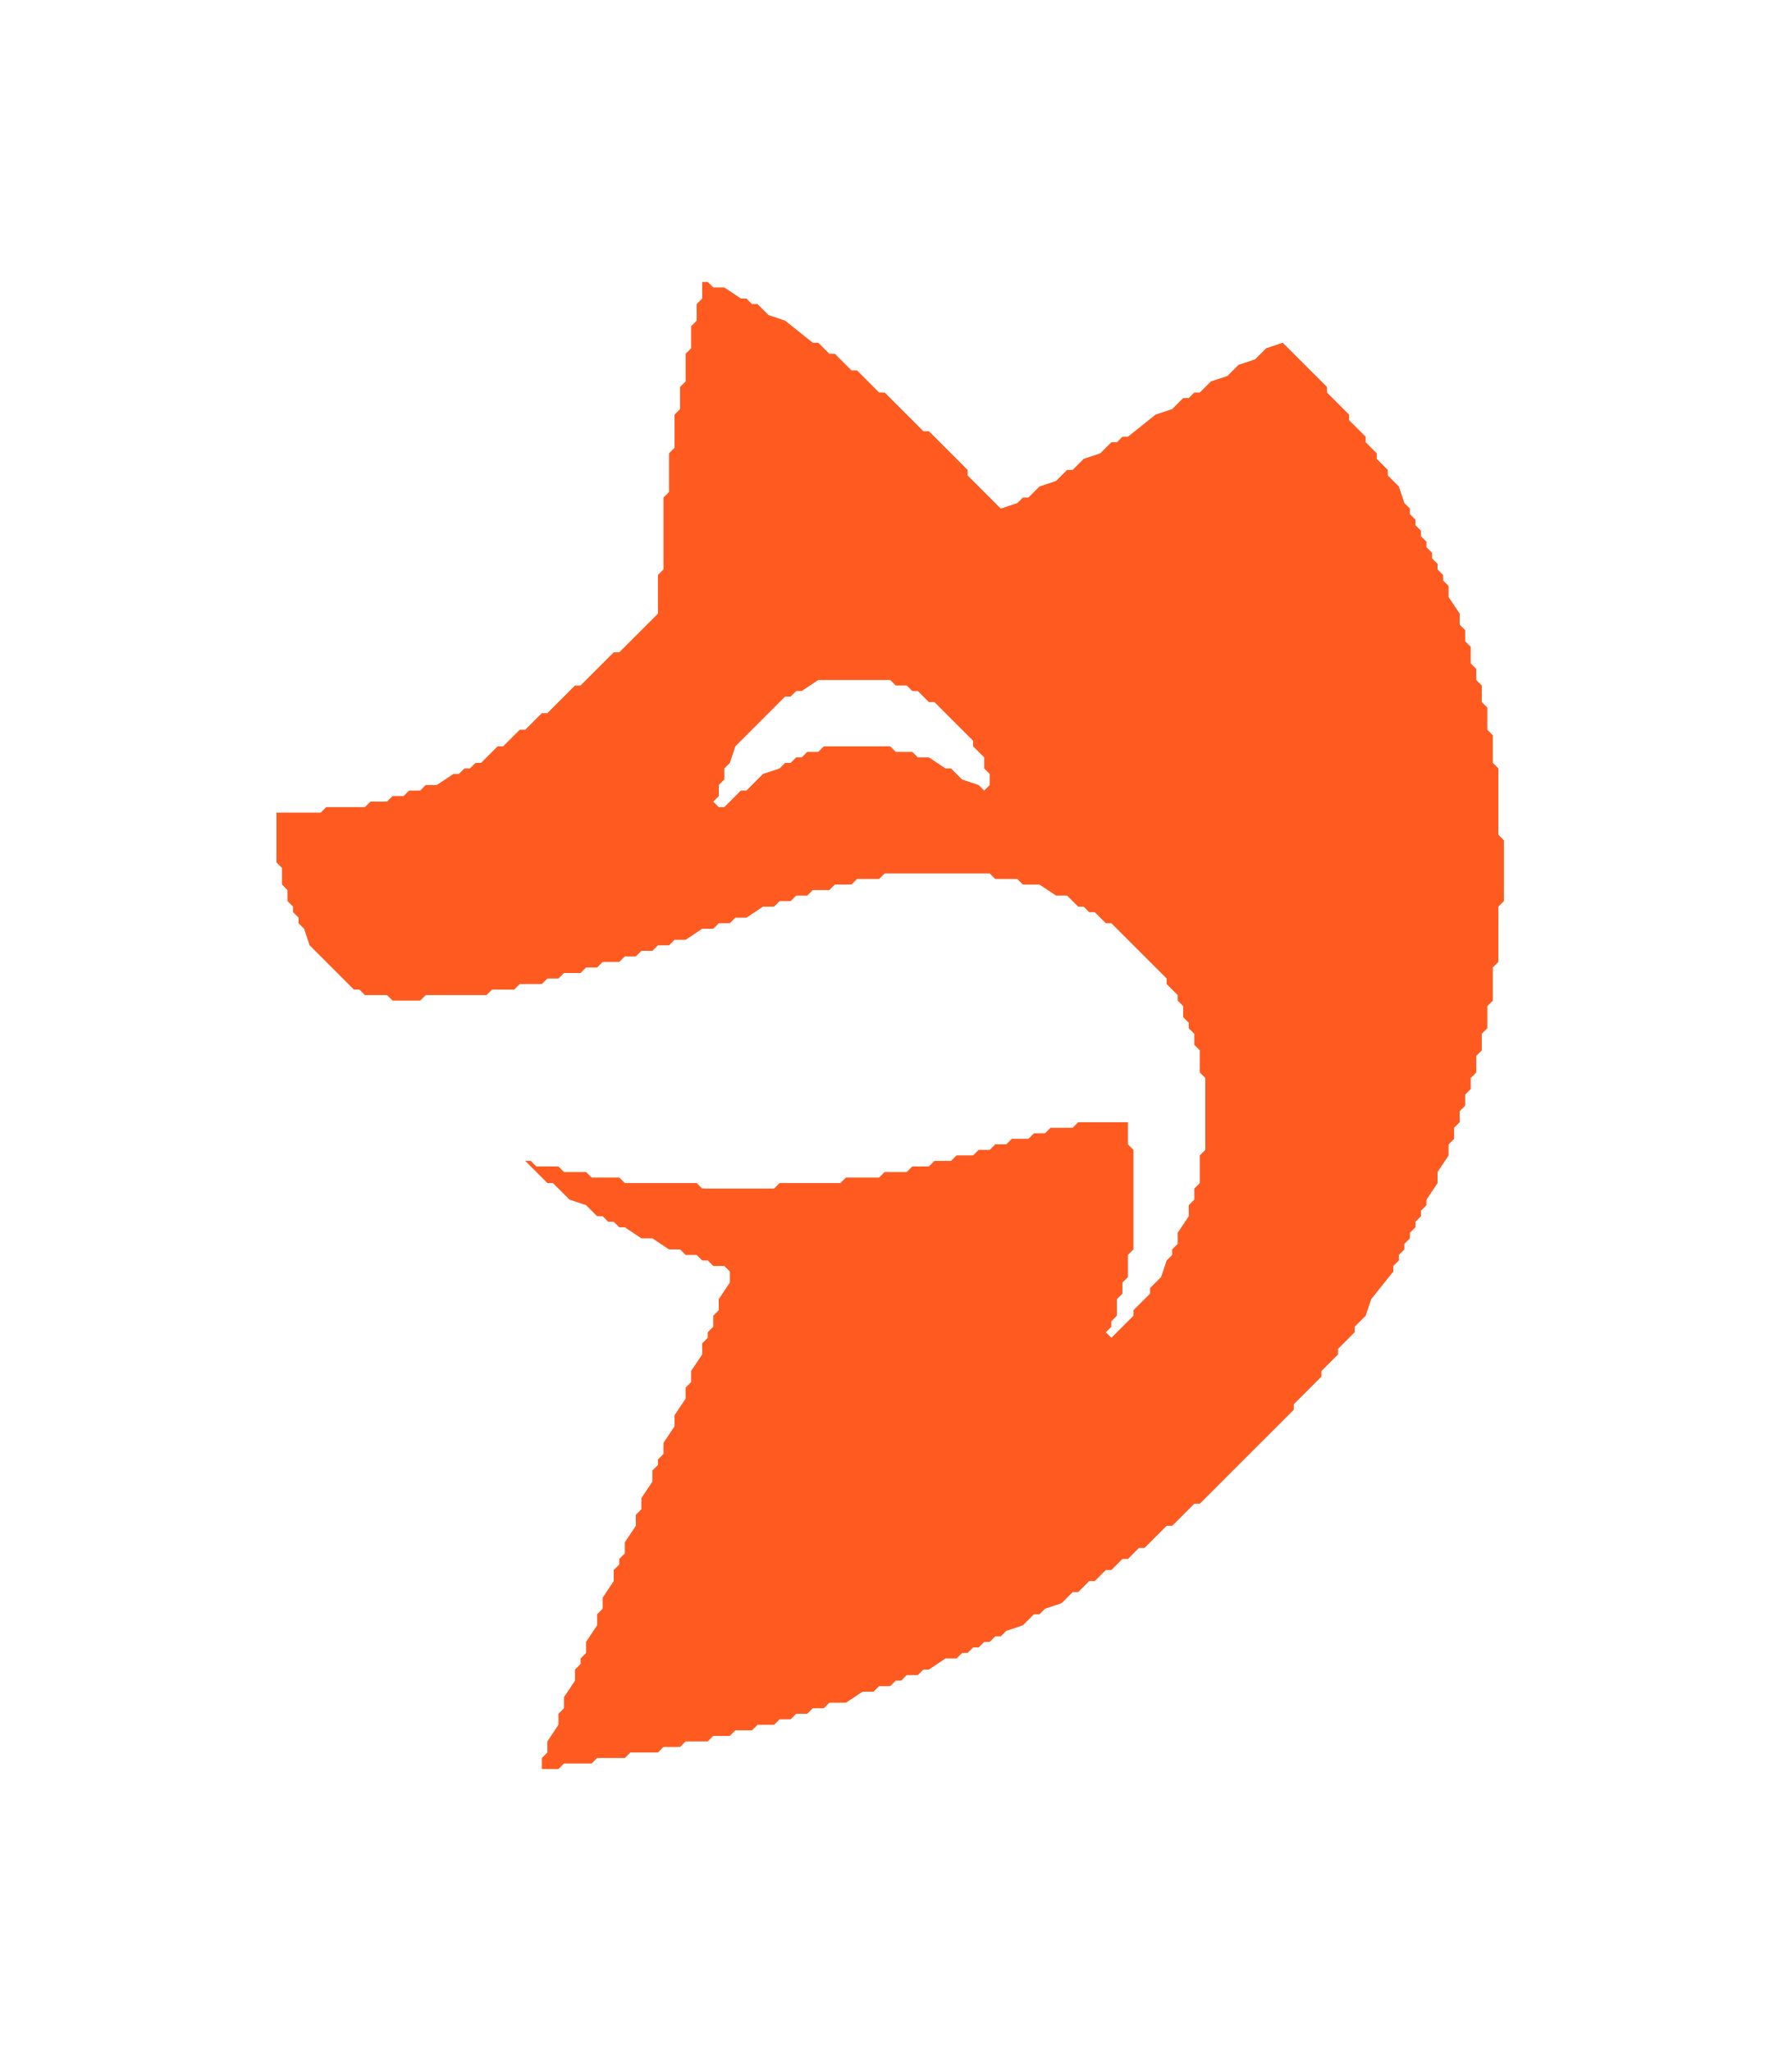
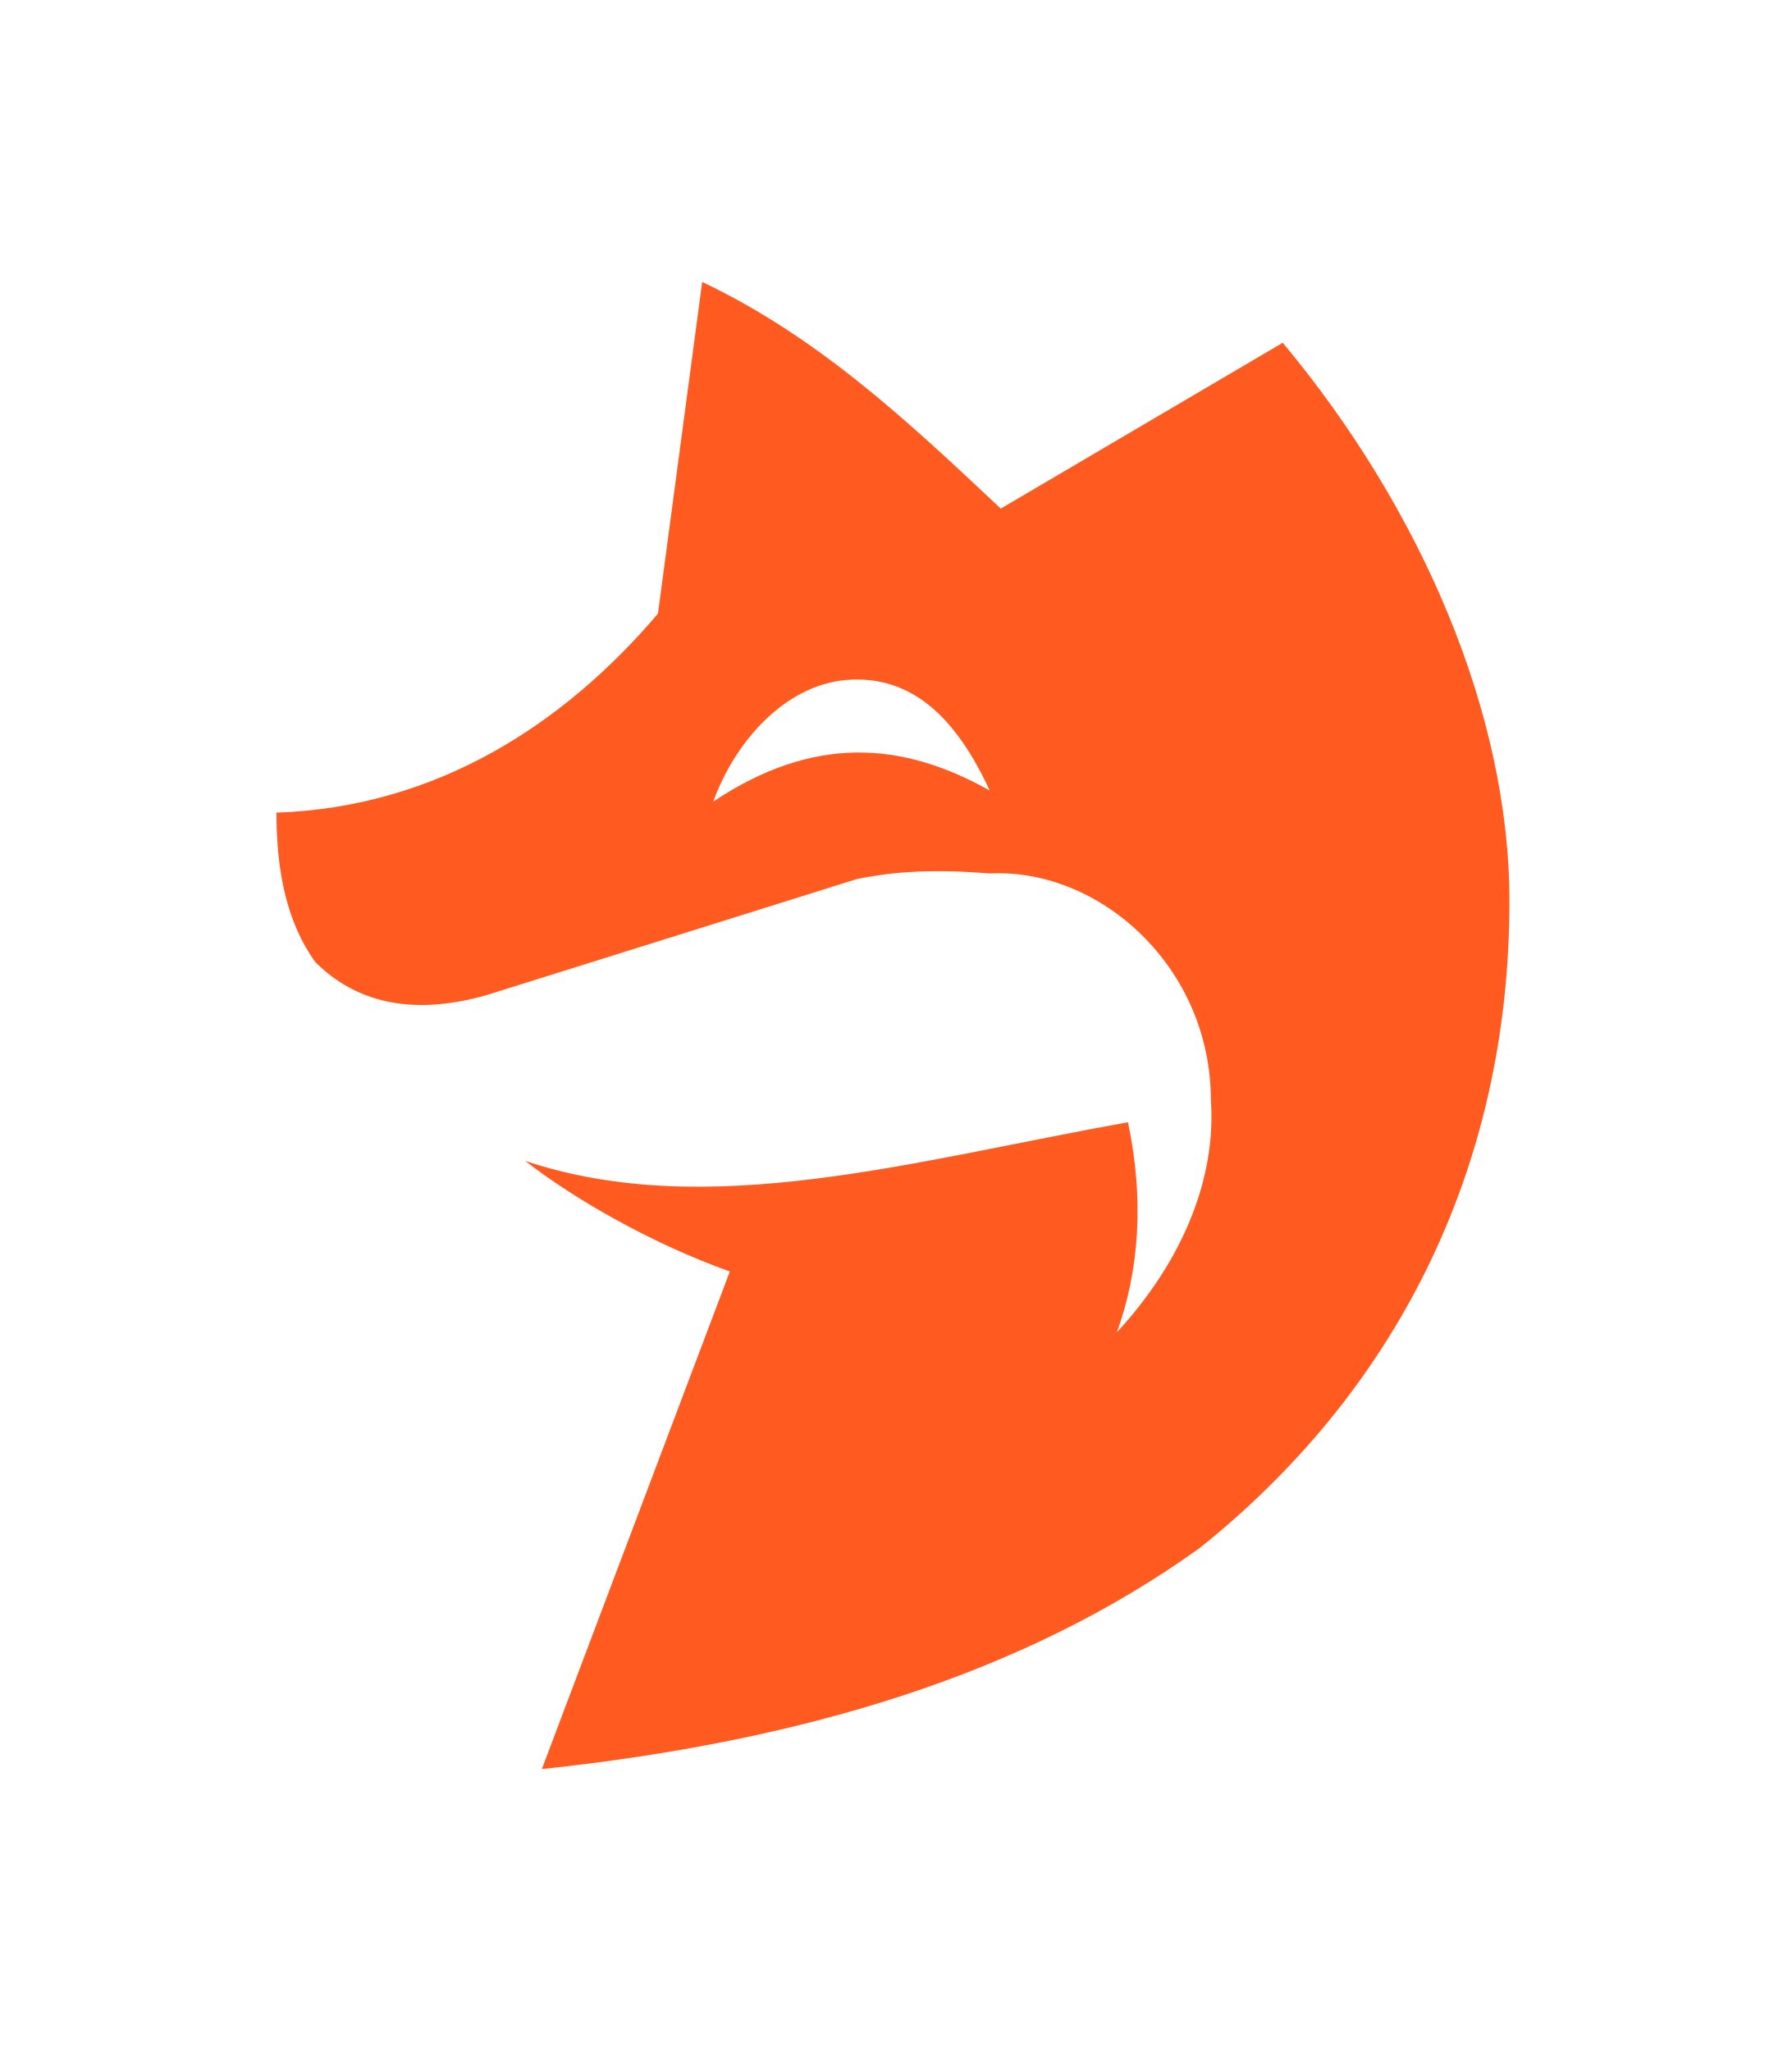
<svg xmlns="http://www.w3.org/2000/svg" width="324" height="371" viewBox="0 0 324 371" role="img" aria-label="ninefox-icone-principal">
-   <path fill="#FF5A1F" fill-rule="evenodd" d="M184,14 L181,15 L179,17 L176,18 L174,20 L171,21 L169,23 L168,23 L167,24 L166,24 L164,26 L161,27 L156,31 L155,31 L154,32 L153,32 L151,34 L148,35 L146,37 L145,37 L143,39 L140,40 L138,42 L137,42 L136,43 L133,44 L127,38 L127,37 L120,30 L119,30 L112,23 L111,23 L107,19 L106,19 L103,16 L102,16 L100,14 L99,14 L94,10 L91,9 L89,7 L88,7 L87,6 L86,6 L83,4 L81,4 L80,3 L79,3 L79,6 L78,7 L78,10 L77,11 L77,15 L76,16 L76,21 L75,22 L75,26 L74,27 L74,33 L73,34 L73,41 L72,42 L72,55 L71,56 L71,63 L64,70 L63,70 L57,76 L56,76 L51,81 L50,81 L47,84 L46,84 L43,87 L42,87 L39,90 L38,90 L37,91 L36,91 L35,92 L34,92 L31,94 L29,94 L28,95 L26,95 L25,96 L23,96 L22,97 L19,97 L18,98 L11,98 L10,99 L2,99 L2,108 L3,109 L3,112 L4,113 L4,115 L5,116 L5,117 L6,118 L6,119 L7,120 L8,123 L16,131 L17,131 L18,132 L22,132 L23,133 L28,133 L29,132 L40,132 L41,131 L45,131 L46,130 L50,130 L51,129 L53,129 L54,128 L57,128 L58,127 L60,127 L61,126 L64,126 L65,125 L67,125 L68,124 L70,124 L71,123 L73,123 L74,122 L76,122 L79,120 L81,120 L82,119 L84,119 L85,118 L87,118 L90,116 L92,116 L93,115 L95,115 L96,114 L98,114 L99,113 L102,113 L103,112 L106,112 L107,111 L111,111 L112,110 L131,110 L132,111 L136,111 L137,112 L140,112 L143,114 L145,114 L147,116 L148,116 L149,117 L150,117 L152,119 L153,119 L163,129 L163,130 L165,132 L165,133 L166,134 L166,136 L167,137 L167,138 L168,139 L168,141 L169,142 L169,146 L170,147 L170,160 L169,161 L169,166 L168,167 L168,169 L167,170 L167,172 L165,175 L165,177 L164,178 L164,179 L163,180 L162,183 L160,185 L160,186 L157,189 L157,190 L154,193 L153,192 L153,191 L154,190 L154,187 L155,186 L155,184 L156,183 L156,179 L157,178 L157,160 L156,159 L156,155 L147,155 L146,156 L142,156 L141,157 L139,157 L138,158 L135,158 L134,159 L132,159 L131,160 L129,160 L128,161 L125,161 L124,162 L121,162 L120,163 L117,163 L116,164 L112,164 L111,165 L105,165 L104,166 L93,166 L92,167 L79,167 L78,166 L65,166 L64,165 L59,165 L58,164 L54,164 L53,163 L49,163 L48,162 L47,162 L51,166 L52,166 L55,169 L58,170 L60,172 L61,172 L62,173 L63,173 L64,174 L65,174 L68,176 L70,176 L73,178 L75,178 L76,179 L78,179 L79,180 L80,180 L81,181 L83,181 L84,182 L84,184 L82,187 L82,189 L81,190 L81,192 L80,193 L80,194 L79,195 L79,197 L77,200 L77,202 L76,203 L76,205 L74,208 L74,210 L72,213 L72,215 L71,216 L71,217 L70,218 L70,220 L68,223 L68,225 L67,226 L67,228 L65,231 L65,233 L64,234 L64,235 L63,236 L63,238 L61,241 L61,243 L60,244 L60,246 L58,249 L58,251 L57,252 L57,253 L56,254 L56,256 L54,259 L54,261 L53,262 L53,264 L51,267 L51,269 L50,270 L50,272 L53,272 L54,271 L59,271 L60,270 L65,270 L66,269 L71,269 L72,268 L75,268 L76,267 L80,267 L81,266 L84,266 L85,265 L88,265 L89,264 L92,264 L93,263 L95,263 L96,262 L98,262 L99,261 L101,261 L102,260 L105,260 L108,258 L110,258 L111,257 L113,257 L114,256 L115,256 L116,255 L118,255 L119,254 L120,254 L123,252 L125,252 L126,251 L127,251 L128,250 L129,250 L130,249 L131,249 L132,248 L133,248 L134,247 L137,246 L139,244 L140,244 L141,243 L144,242 L146,240 L147,240 L149,238 L150,238 L152,236 L153,236 L155,234 L156,234 L158,232 L159,232 L163,228 L164,228 L168,224 L169,224 L186,207 L186,206 L191,201 L191,200 L194,197 L194,196 L197,193 L197,192 L199,190 L200,187 L204,182 L204,181 L205,180 L205,179 L206,178 L206,177 L207,176 L207,175 L208,174 L208,173 L209,172 L209,171 L210,170 L210,169 L212,166 L212,164 L214,161 L214,159 L215,158 L215,156 L216,155 L216,153 L217,152 L217,150 L218,149 L218,147 L219,146 L219,143 L220,142 L220,139 L221,138 L221,134 L222,133 L222,127 L223,126 L223,116 L224,115 L224,104 L223,103 L223,91 L222,90 L222,85 L221,84 L221,80 L220,79 L220,76 L219,75 L219,73 L218,72 L218,69 L217,68 L217,66 L216,65 L216,63 L214,60 L214,58 L213,57 L213,56 L212,55 L212,54 L211,53 L211,52 L210,51 L210,50 L209,49 L209,48 L208,47 L208,46 L207,45 L207,44 L206,43 L205,40 L203,38 L203,37 L201,35 L201,34 L199,32 L199,31 L196,28 L196,27 L192,23 L192,22 Z M152,193 L153,192 L154,193 L153,194 Z M81,97 L82,96 L82,94 L83,93 L83,91 L84,90 L85,87 L94,78 L95,78 L96,77 L97,77 L100,75 L113,75 L114,76 L116,76 L117,77 L118,77 L120,79 L121,79 L128,86 L128,87 L130,89 L130,91 L131,92 L131,94 L130,95 L129,94 L126,93 L124,91 L123,91 L120,89 L118,89 L117,88 L114,88 L113,87 L101,87 L100,88 L98,88 L97,89 L96,89 L95,90 L94,90 L93,91 L90,92 L87,95 L86,95 L83,98 L82,98 Z" transform="translate(48 48)" />
+   <path fill="#FF5A1F" fill-rule="evenodd" d="M79 3 C100 13 116 28 133 44 L184 14 C209 44 225 81 225 115 C225 164 204 204 169 232 C137 255 97 267 50 272 L84 182 C70 177 56 169 47 162 C80 173 117 162 156 155 C159 169 158 182 154 193 C166 180 172 165 171 151 C171 127 151 109 131 110 C119 109 112 110 107 111 L40 132 C26 136 16 133 9 126 C4 119 2 110 2 99 C31 98 54 83 71 63 Z M81 97 C85 86 94 76 105 75 C117 74 125 82 131 95 C115 86 99 85 81 97 Z" transform="translate(48 48)" />
</svg>
